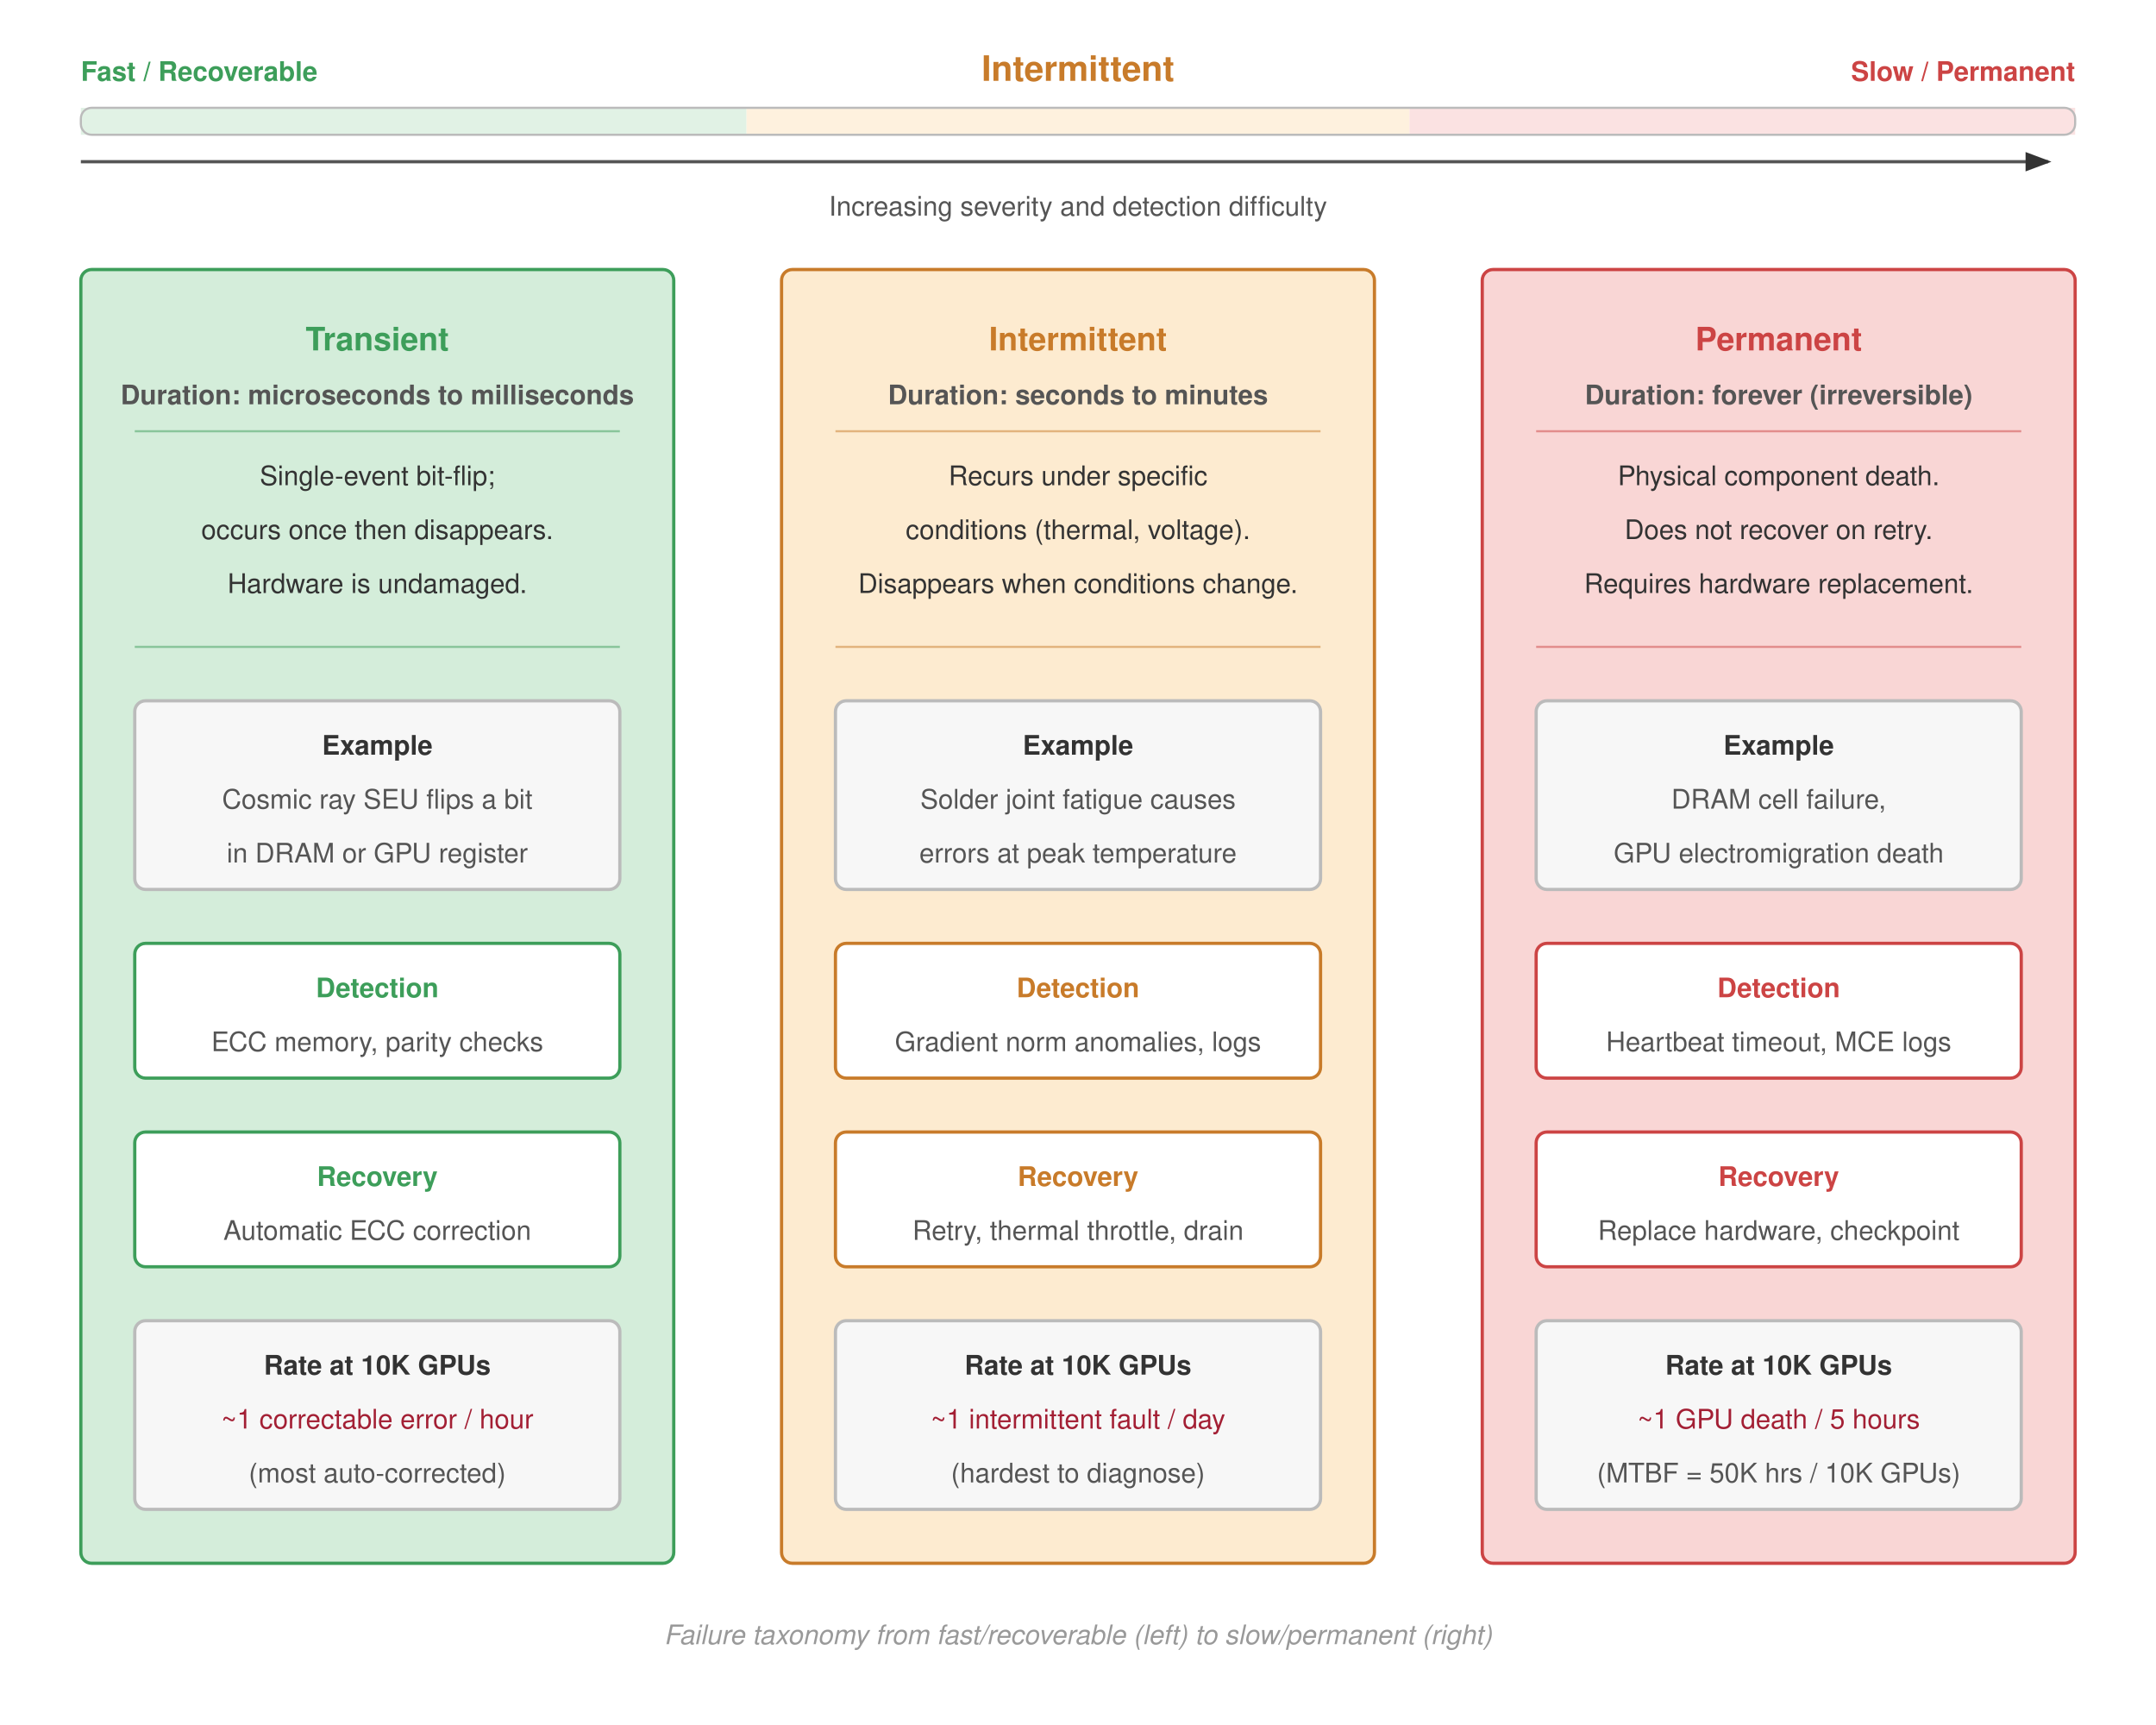
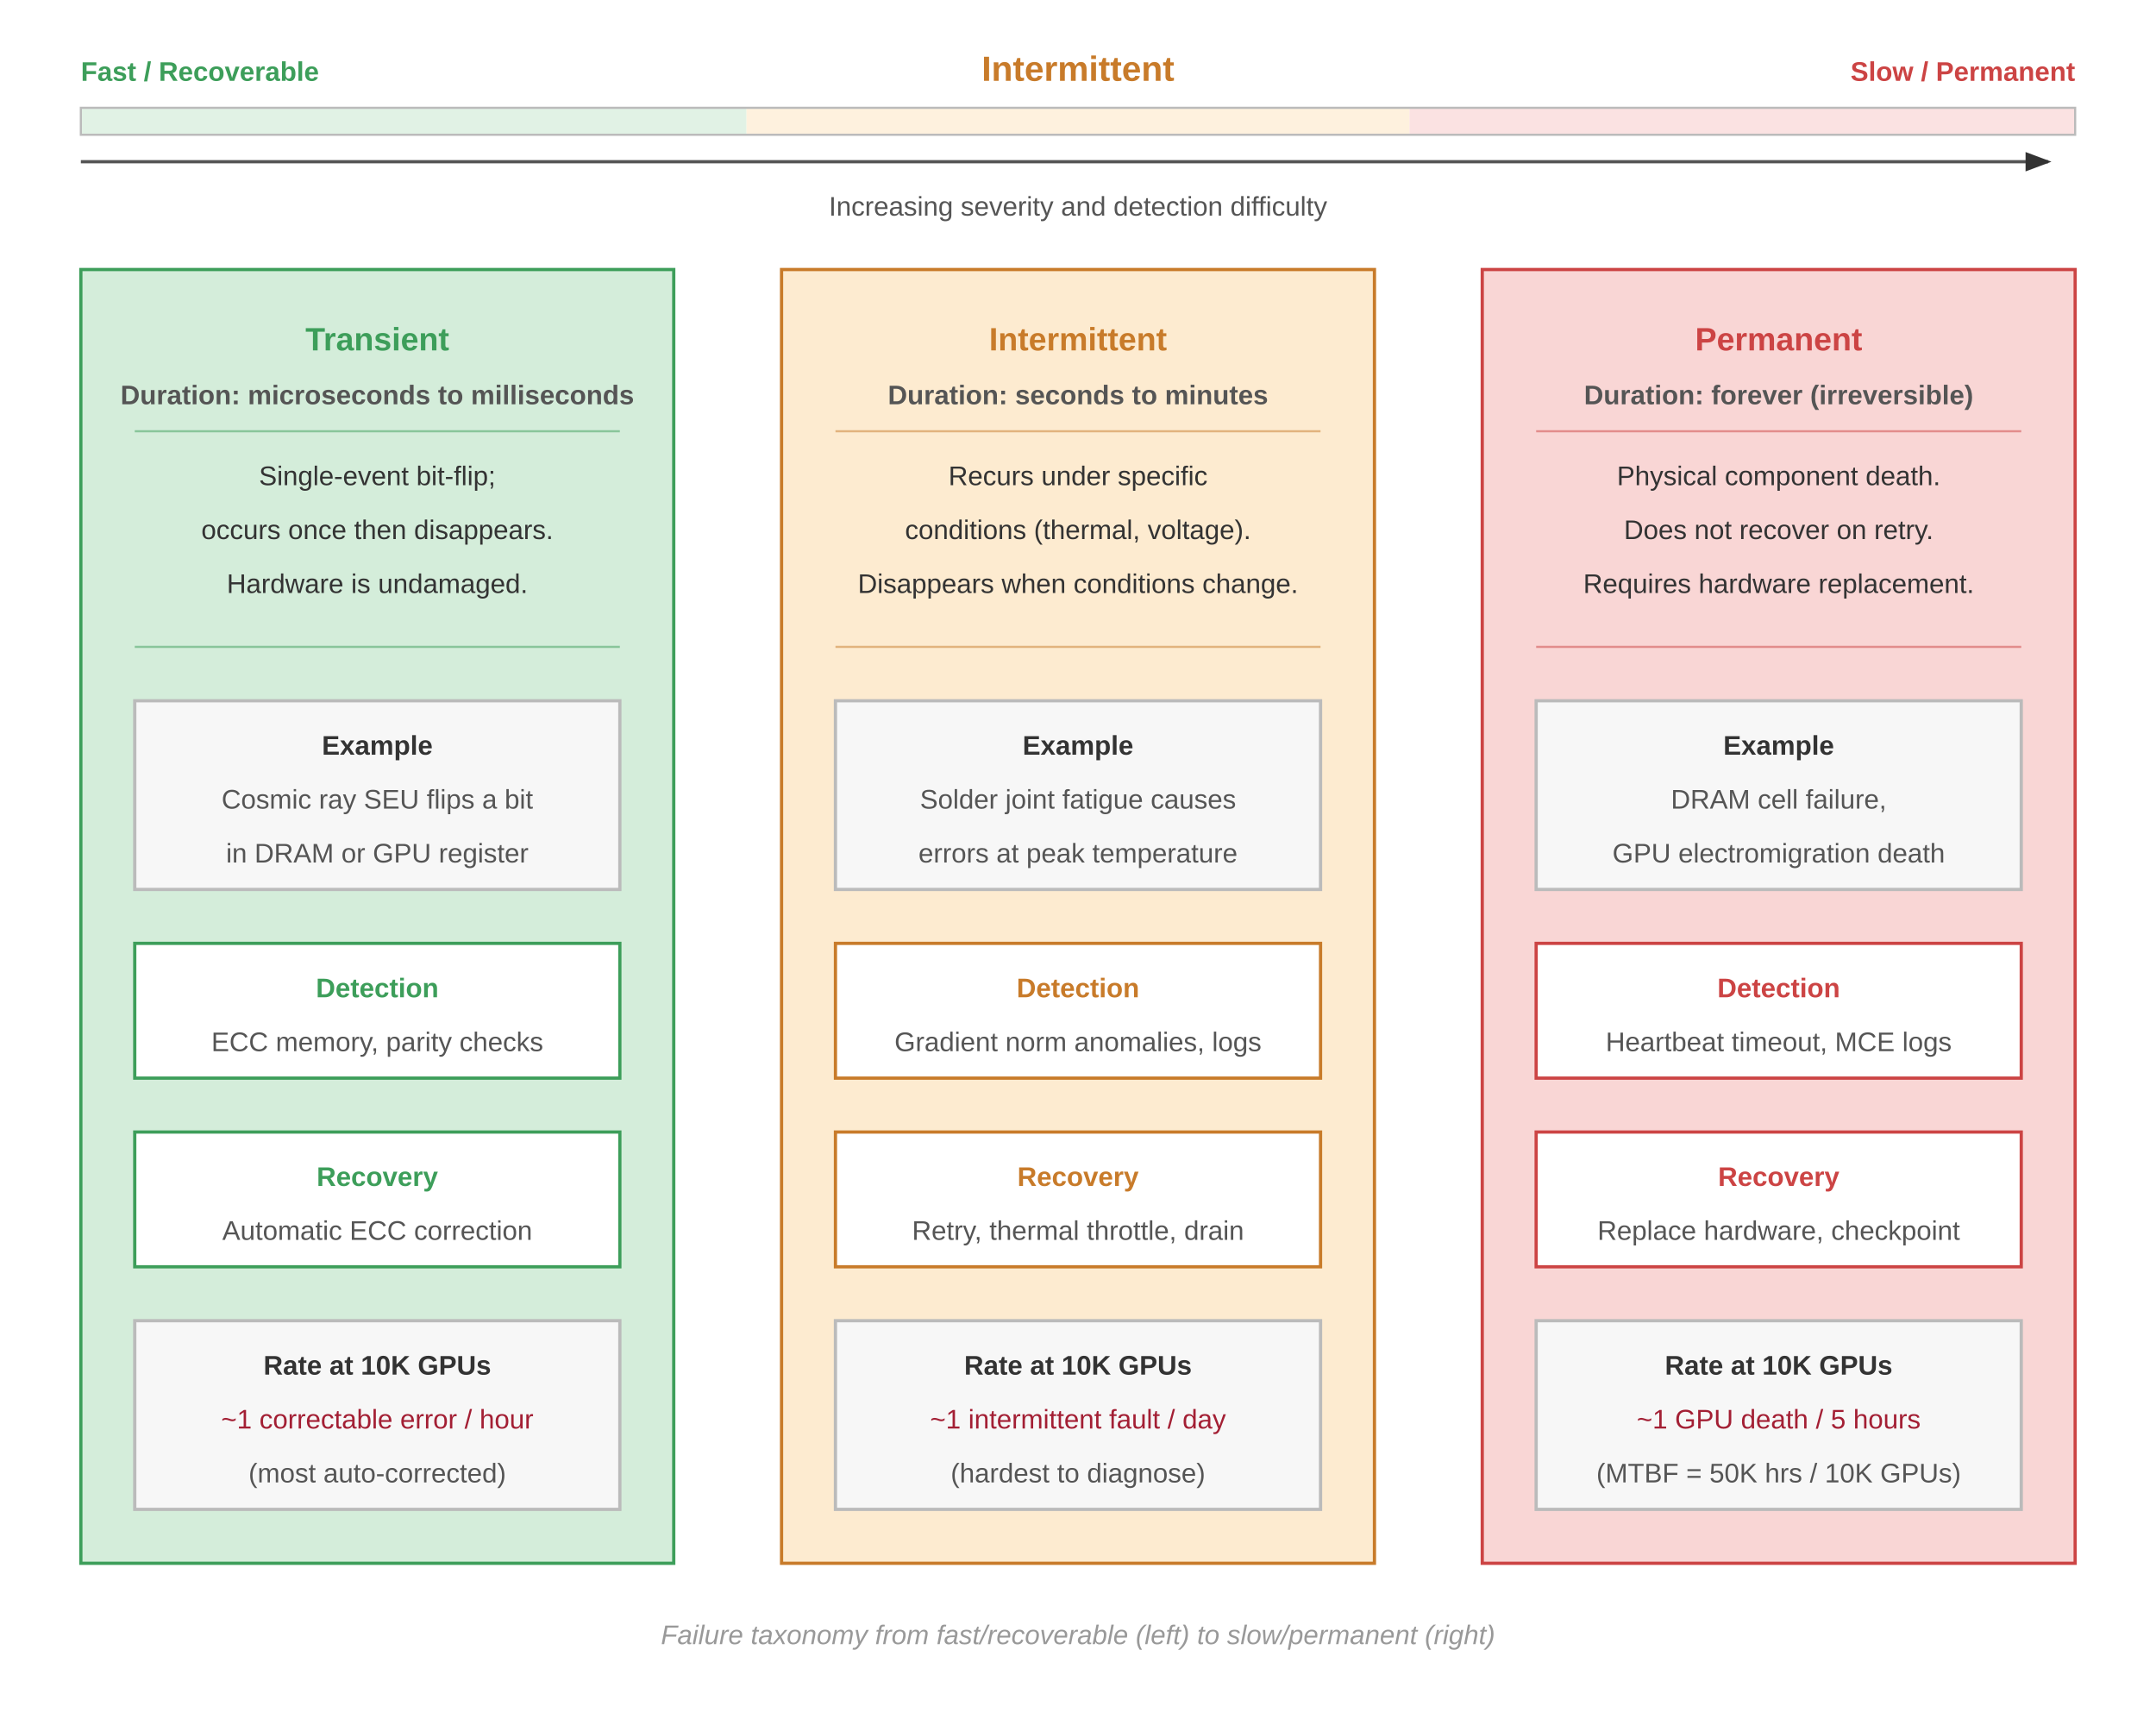
- <svg xmlns="http://www.w3.org/2000/svg" viewBox="0 0 800 640" font-family="Helvetica Neue, Helvetica, Arial, sans-serif">
+ <svg xmlns="http://www.w3.org/2000/svg" font-family="Arial, Helvetica, sans-serif" viewBox="0 0 800 640">
  <defs>
    <marker id="arrow" markerWidth="8" markerHeight="6" refX="7" refY="3" orient="auto">
      <path d="M0,0 L8,3 L0,6 Z" fill="#333" />
    </marker>
    <marker id="arrow-white" markerWidth="8" markerHeight="6" refX="7" refY="3" orient="auto">
      <path d="M0,0 L8,3 L0,6 Z" fill="#fff" />
    </marker>
  </defs>
  <rect width="800" height="640" fill="#fff" />
  <rect x="30" y="40" width="247" height="10" fill="#d4edda" opacity="0.7" />
  <rect x="277" y="40" width="246" height="10" fill="#fdebd0" opacity="0.7" />
  <rect x="523" y="40" width="247" height="10" fill="#f9d6d5" opacity="0.7" />
-   <rect x="30" y="40" width="740" height="10" fill="none" stroke="#bbb" stroke-width="0.8" rx="4" />
+   <rect x="30" y="40" width="740" height="10" fill="none" stroke="#bbb" stroke-width="0.8" />
  <text x="30" y="30" font-size="10" fill="#3d9e5a" font-weight="700">Fast / Recoverable</text>
  <text x="770" y="30" text-anchor="end" font-size="10" fill="#c44" font-weight="700">Slow / Permanent</text>
  <text x="400" y="30" text-anchor="middle" font-size="13" fill="#c87b2a" font-weight="700">Intermittent</text>
  <line x1="30" y1="60" x2="760" y2="60" stroke="#555" stroke-width="1.2" marker-end="url(#arrow)" />
  <text x="400" y="80" text-anchor="middle" font-size="10" fill="#555">Increasing severity and detection difficulty</text>
-   <rect x="30" y="100" width="220" height="480" fill="#d4edda" stroke="#3d9e5a" stroke-width="1.2" rx="4" />
+   <rect x="30" y="100" width="220" height="480" fill="#d4edda" stroke="#3d9e5a" stroke-width="1.2" />
  <text x="140" y="130" text-anchor="middle" font-size="12" font-weight="700" fill="#3d9e5a">Transient</text>
  <text x="140" y="150" text-anchor="middle" font-size="10" fill="#555" font-weight="700">Duration: microseconds to milliseconds</text>
  <line x1="50" y1="160" x2="230" y2="160" stroke="#3d9e5a" stroke-width="0.8" opacity="0.5" />
  <text x="140" y="180" text-anchor="middle" font-size="10" fill="#333">Single-event bit-flip;</text>
  <text x="140" y="200" text-anchor="middle" font-size="10" fill="#333">occurs once then disappears.</text>
  <text x="140" y="220" text-anchor="middle" font-size="10" fill="#333">Hardware is undamaged.</text>
  <line x1="50" y1="240" x2="230" y2="240" stroke="#3d9e5a" stroke-width="0.8" opacity="0.5" />
-   <rect x="50" y="260" width="180" height="70" fill="#f7f7f7" stroke="#bbb" stroke-width="1.2" rx="4" />
+   <rect x="50" y="260" width="180" height="70" fill="#f7f7f7" stroke="#bbb" stroke-width="1.2" />
  <text x="140" y="280" text-anchor="middle" font-size="10" font-weight="700" fill="#333">Example</text>
  <text x="140" y="300" text-anchor="middle" font-size="10" fill="#555">Cosmic ray SEU flips a bit</text>
  <text x="140" y="320" text-anchor="middle" font-size="10" fill="#555">in DRAM or GPU register</text>
-   <rect x="50" y="350" width="180" height="50" fill="#fff" stroke="#3d9e5a" stroke-width="1.2" rx="4" />
+   <rect x="50" y="350" width="180" height="50" fill="#fff" stroke="#3d9e5a" stroke-width="1.2" />
  <text x="140" y="370" text-anchor="middle" font-size="10" font-weight="700" fill="#3d9e5a">Detection</text>
  <text x="140" y="390" text-anchor="middle" font-size="10" fill="#555">ECC memory, parity checks</text>
-   <rect x="50" y="420" width="180" height="50" fill="#fff" stroke="#3d9e5a" stroke-width="1.2" rx="4" />
+   <rect x="50" y="420" width="180" height="50" fill="#fff" stroke="#3d9e5a" stroke-width="1.2" />
  <text x="140" y="440" text-anchor="middle" font-size="10" font-weight="700" fill="#3d9e5a">Recovery</text>
  <text x="140" y="460" text-anchor="middle" font-size="10" fill="#555">Automatic ECC correction</text>
-   <rect x="50" y="490" width="180" height="70" fill="#f7f7f7" stroke="#bbb" stroke-width="1.2" rx="4" />
+   <rect x="50" y="490" width="180" height="70" fill="#f7f7f7" stroke="#bbb" stroke-width="1.2" />
  <text x="140" y="510" text-anchor="middle" font-size="10" font-weight="700" fill="#333">Rate at 10K GPUs</text>
  <text x="140" y="530" text-anchor="middle" font-size="10" fill="#a31f34">~1 correctable error / hour</text>
  <text x="140" y="550" text-anchor="middle" font-size="10" fill="#555">(most auto-corrected)</text>
-   <rect x="290" y="100" width="220" height="480" fill="#fdebd0" stroke="#c87b2a" stroke-width="1.2" rx="4" />
+   <rect x="290" y="100" width="220" height="480" fill="#fdebd0" stroke="#c87b2a" stroke-width="1.2" />
  <text x="400" y="130" text-anchor="middle" font-size="12" font-weight="700" fill="#c87b2a">Intermittent</text>
  <text x="400" y="150" text-anchor="middle" font-size="10" fill="#555" font-weight="700">Duration: seconds to minutes</text>
  <line x1="310" y1="160" x2="490" y2="160" stroke="#c87b2a" stroke-width="0.8" opacity="0.5" />
  <text x="400" y="180" text-anchor="middle" font-size="10" fill="#333">Recurs under specific</text>
  <text x="400" y="200" text-anchor="middle" font-size="10" fill="#333">conditions (thermal, voltage).</text>
  <text x="400" y="220" text-anchor="middle" font-size="10" fill="#333">Disappears when conditions change.</text>
  <line x1="310" y1="240" x2="490" y2="240" stroke="#c87b2a" stroke-width="0.8" opacity="0.5" />
-   <rect x="310" y="260" width="180" height="70" fill="#f7f7f7" stroke="#bbb" stroke-width="1.2" rx="4" />
+   <rect x="310" y="260" width="180" height="70" fill="#f7f7f7" stroke="#bbb" stroke-width="1.2" />
  <text x="400" y="280" text-anchor="middle" font-size="10" font-weight="700" fill="#333">Example</text>
  <text x="400" y="300" text-anchor="middle" font-size="10" fill="#555">Solder joint fatigue causes</text>
  <text x="400" y="320" text-anchor="middle" font-size="10" fill="#555">errors at peak temperature</text>
-   <rect x="310" y="350" width="180" height="50" fill="#fff" stroke="#c87b2a" stroke-width="1.2" rx="4" />
+   <rect x="310" y="350" width="180" height="50" fill="#fff" stroke="#c87b2a" stroke-width="1.2" />
  <text x="400" y="370" text-anchor="middle" font-size="10" font-weight="700" fill="#c87b2a">Detection</text>
  <text x="400" y="390" text-anchor="middle" font-size="10" fill="#555">Gradient norm anomalies, logs</text>
-   <rect x="310" y="420" width="180" height="50" fill="#fff" stroke="#c87b2a" stroke-width="1.2" rx="4" />
+   <rect x="310" y="420" width="180" height="50" fill="#fff" stroke="#c87b2a" stroke-width="1.2" />
  <text x="400" y="440" text-anchor="middle" font-size="10" font-weight="700" fill="#c87b2a">Recovery</text>
  <text x="400" y="460" text-anchor="middle" font-size="10" fill="#555">Retry, thermal throttle, drain</text>
-   <rect x="310" y="490" width="180" height="70" fill="#f7f7f7" stroke="#bbb" stroke-width="1.2" rx="4" />
+   <rect x="310" y="490" width="180" height="70" fill="#f7f7f7" stroke="#bbb" stroke-width="1.2" />
  <text x="400" y="510" text-anchor="middle" font-size="10" font-weight="700" fill="#333">Rate at 10K GPUs</text>
  <text x="400" y="530" text-anchor="middle" font-size="10" fill="#a31f34">~1 intermittent fault / day</text>
  <text x="400" y="550" text-anchor="middle" font-size="10" fill="#555">(hardest to diagnose)</text>
-   <rect x="550" y="100" width="220" height="480" fill="#f9d6d5" stroke="#c44" stroke-width="1.2" rx="4" />
+   <rect x="550" y="100" width="220" height="480" fill="#f9d6d5" stroke="#c44" stroke-width="1.2" />
  <text x="660" y="130" text-anchor="middle" font-size="12" font-weight="700" fill="#c44">Permanent</text>
  <text x="660" y="150" text-anchor="middle" font-size="10" fill="#555" font-weight="700">Duration: forever (irreversible)</text>
  <line x1="570" y1="160" x2="750" y2="160" stroke="#c44" stroke-width="0.8" opacity="0.5" />
  <text x="660" y="180" text-anchor="middle" font-size="10" fill="#333">Physical component death.</text>
  <text x="660" y="200" text-anchor="middle" font-size="10" fill="#333">Does not recover on retry.</text>
  <text x="660" y="220" text-anchor="middle" font-size="10" fill="#333">Requires hardware replacement.</text>
  <line x1="570" y1="240" x2="750" y2="240" stroke="#c44" stroke-width="0.8" opacity="0.5" />
-   <rect x="570" y="260" width="180" height="70" fill="#f7f7f7" stroke="#bbb" stroke-width="1.2" rx="4" />
+   <rect x="570" y="260" width="180" height="70" fill="#f7f7f7" stroke="#bbb" stroke-width="1.2" />
  <text x="660" y="280" text-anchor="middle" font-size="10" font-weight="700" fill="#333">Example</text>
  <text x="660" y="300" text-anchor="middle" font-size="10" fill="#555">DRAM cell failure,</text>
  <text x="660" y="320" text-anchor="middle" font-size="10" fill="#555">GPU electromigration death</text>
-   <rect x="570" y="350" width="180" height="50" fill="#fff" stroke="#c44" stroke-width="1.2" rx="4" />
+   <rect x="570" y="350" width="180" height="50" fill="#fff" stroke="#c44" stroke-width="1.2" />
  <text x="660" y="370" text-anchor="middle" font-size="10" font-weight="700" fill="#c44">Detection</text>
  <text x="660" y="390" text-anchor="middle" font-size="10" fill="#555">Heartbeat timeout, MCE logs</text>
-   <rect x="570" y="420" width="180" height="50" fill="#fff" stroke="#c44" stroke-width="1.2" rx="4" />
+   <rect x="570" y="420" width="180" height="50" fill="#fff" stroke="#c44" stroke-width="1.2" />
  <text x="660" y="440" text-anchor="middle" font-size="10" font-weight="700" fill="#c44">Recovery</text>
  <text x="660" y="460" text-anchor="middle" font-size="10" fill="#555">Replace hardware, checkpoint</text>
-   <rect x="570" y="490" width="180" height="70" fill="#f7f7f7" stroke="#bbb" stroke-width="1.2" rx="4" />
+   <rect x="570" y="490" width="180" height="70" fill="#f7f7f7" stroke="#bbb" stroke-width="1.2" />
  <text x="660" y="510" text-anchor="middle" font-size="10" font-weight="700" fill="#333">Rate at 10K GPUs</text>
  <text x="660" y="530" text-anchor="middle" font-size="10" fill="#a31f34">~1 GPU death / 5 hours</text>
  <text x="660" y="550" text-anchor="middle" font-size="10" fill="#555">(MTBF = 50K hrs / 10K GPUs)</text>
  <text x="400" y="610" text-anchor="middle" font-size="10" fill="#999" font-style="italic">Failure taxonomy from fast/recoverable (left) to slow/permanent (right)</text>
</svg>
